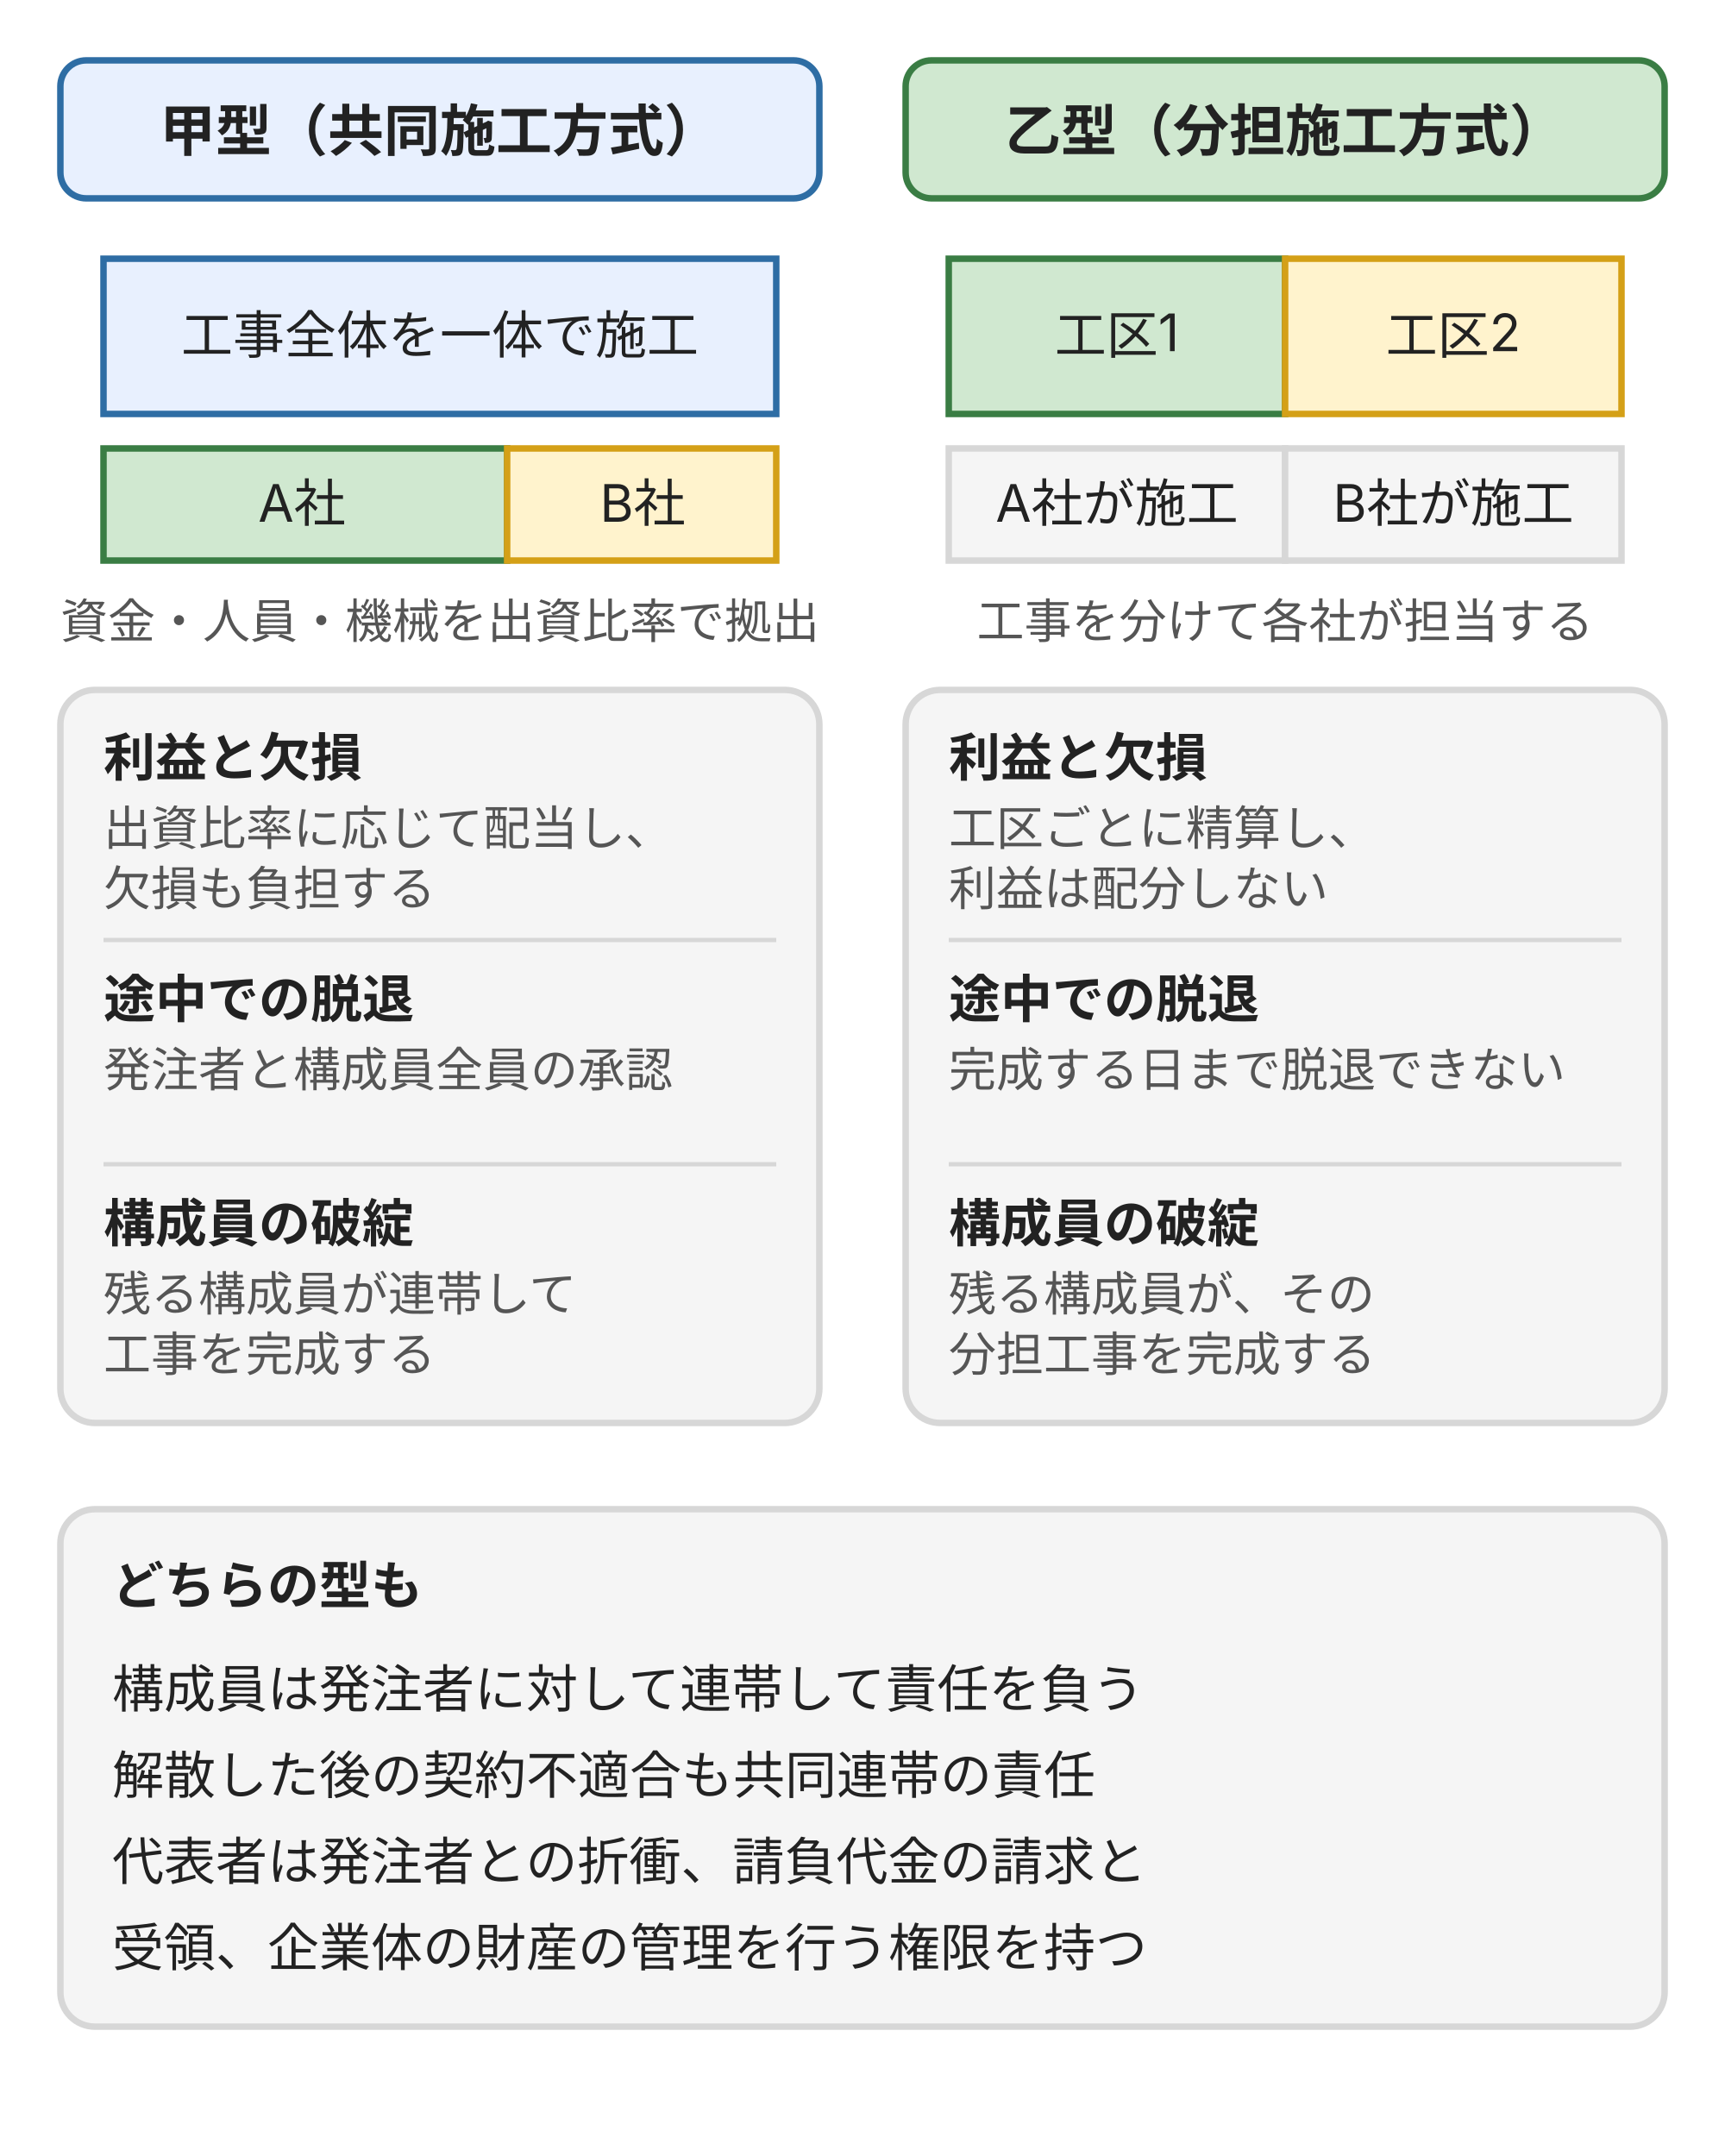
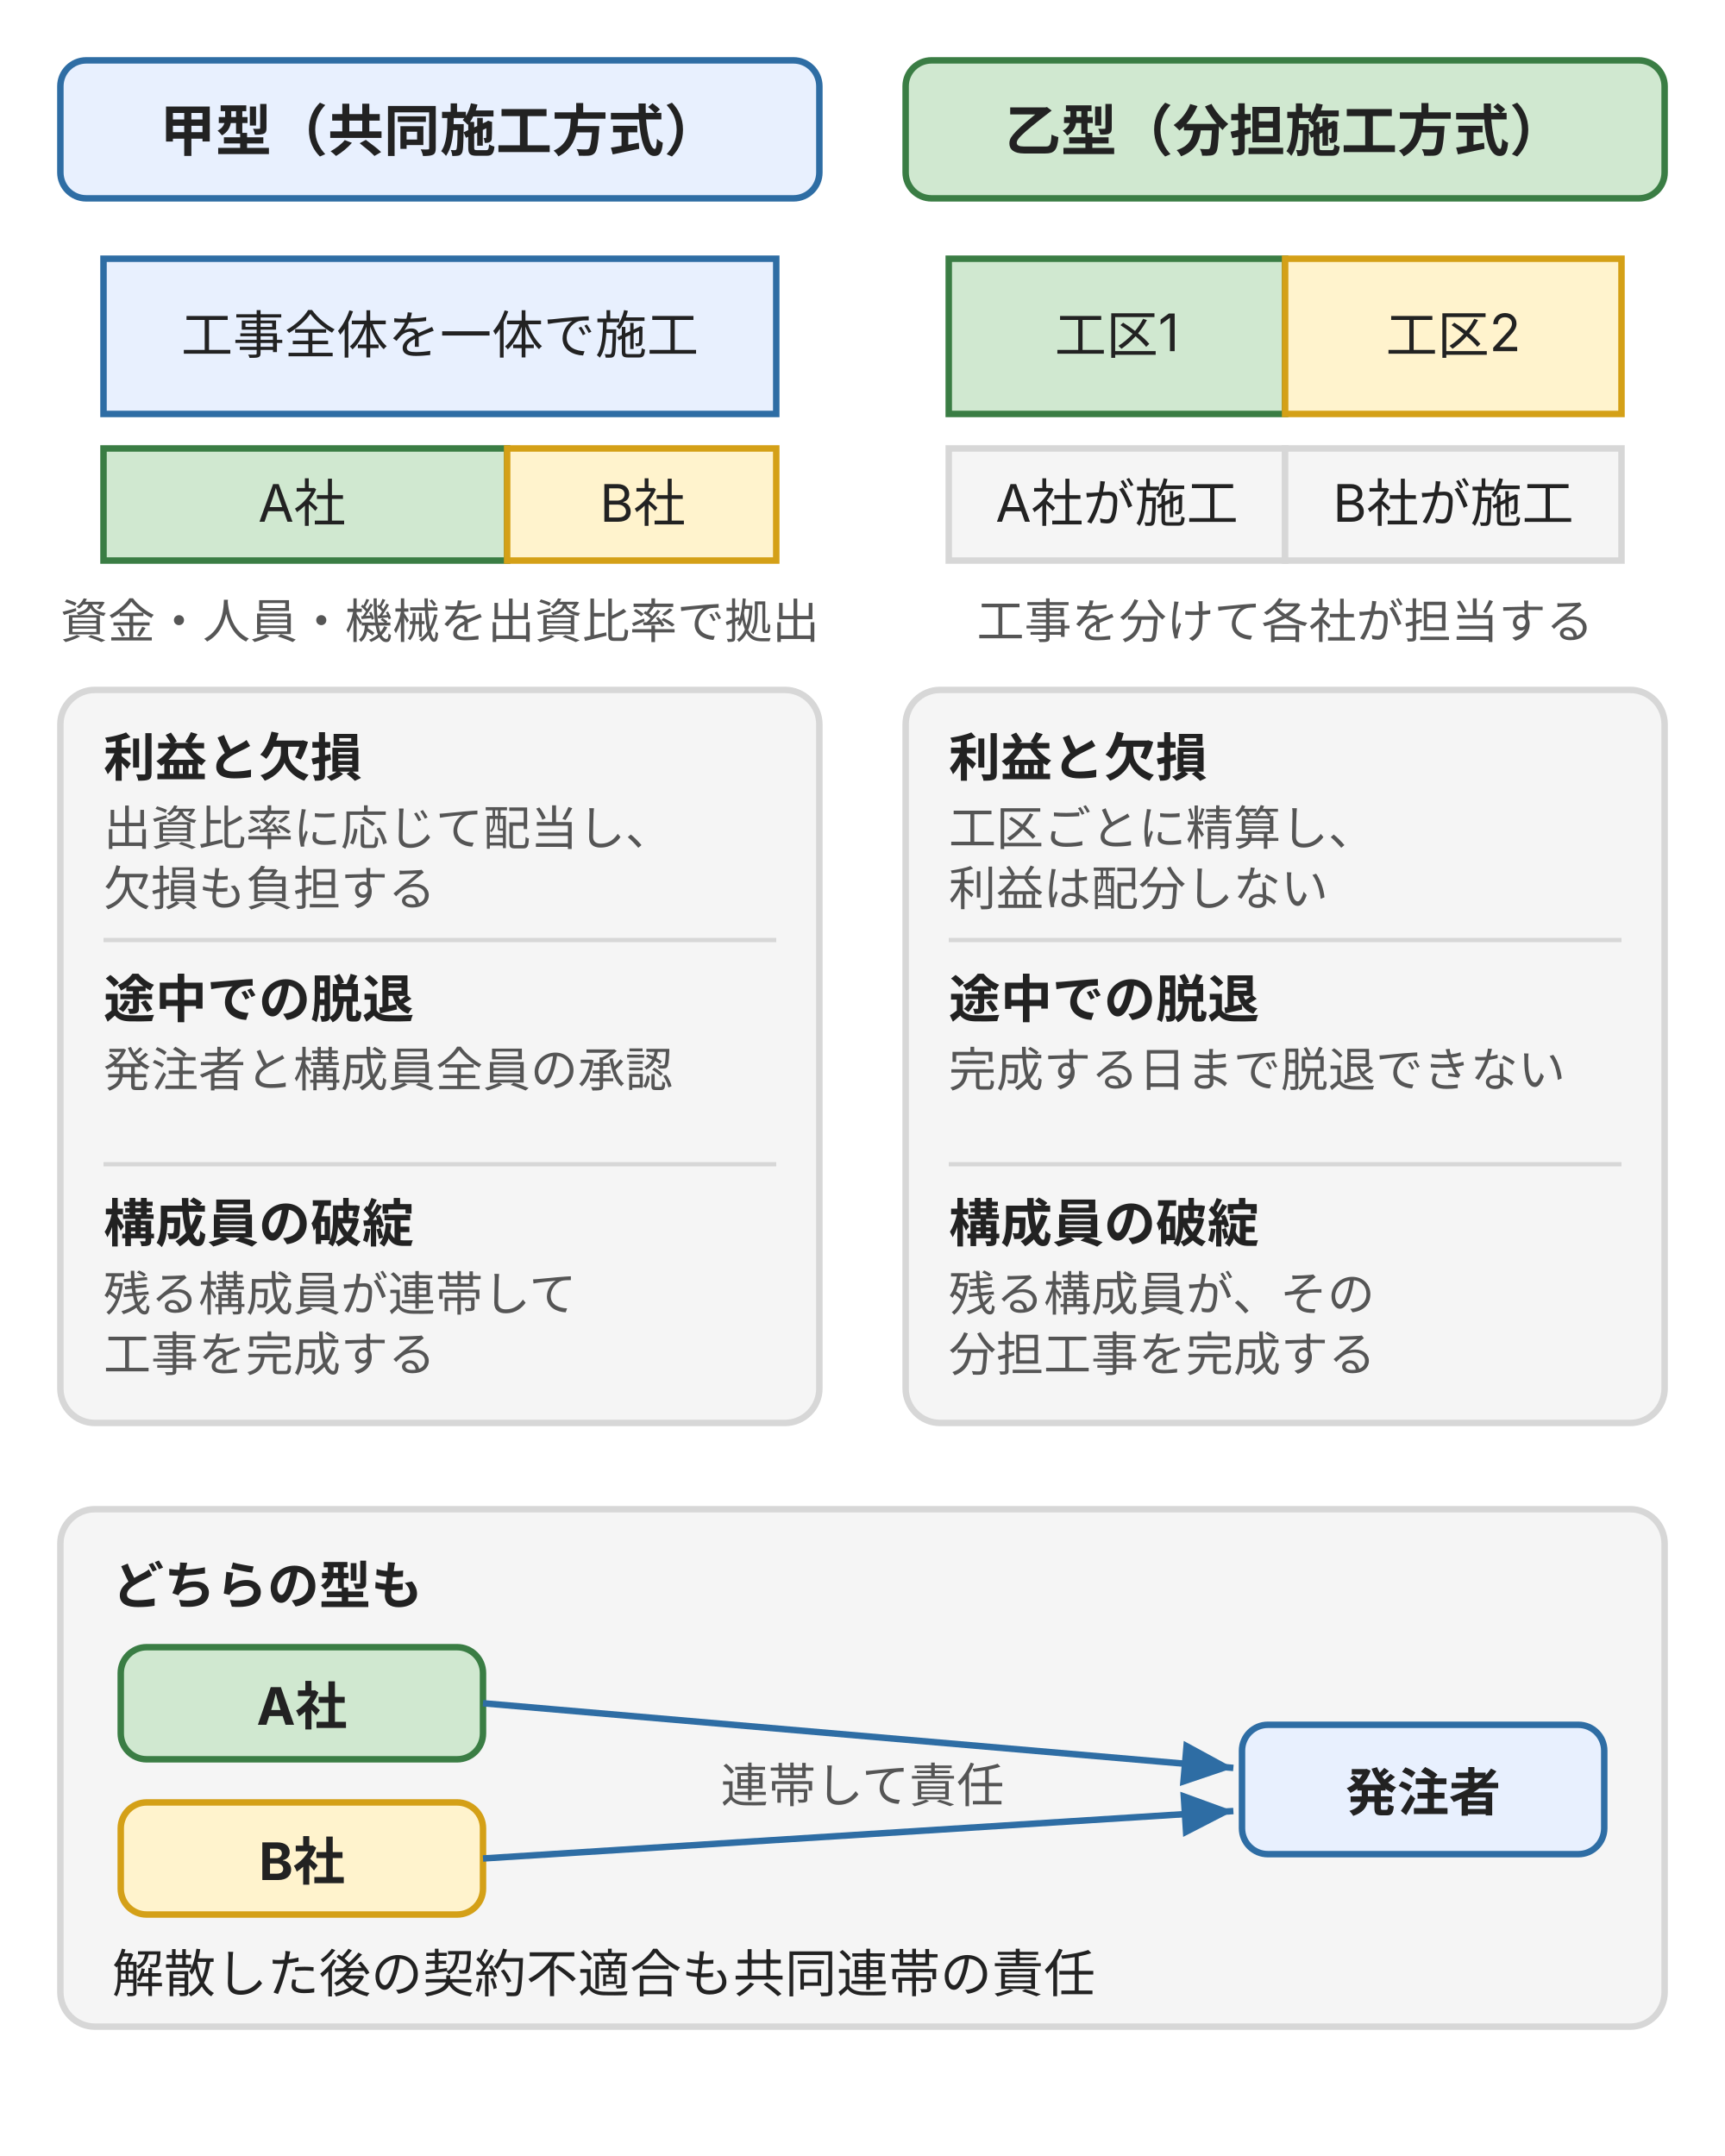
<svg xmlns="http://www.w3.org/2000/svg" width="400" height="500" viewBox="0 0 400 500" style="max-width:400px;width:100%" role="img" aria-label="共同企業体の甲型（共同施工方式）と乙型（分担施工方式）の比較。甲型は工事全体を一体で施工し出資比率で配当し、乙型は工区に分けて各構成員が施工し工区ごとに精算する。どちらも構成員は発注者に連帯して責任を負う" font-family="Inter, 'Noto Sans JP', 'Hiragino Kaku Gothic ProN', 'Hiragino Sans', sans-serif">
  <rect width="400" height="500" fill="#ffffff" />
  <g stroke-width="1.5">
    <rect x="14" y="14" width="176" height="32" rx="6" fill="#e8f0fe" stroke="#2e6da4" />
    <rect x="210" y="14" width="176" height="32" rx="6" fill="#d0e8d0" stroke="#3a7d44" />
    <rect x="24" y="60" width="156" height="36" fill="#e8f0fe" stroke="#2e6da4" />
    <rect x="24" y="104" width="93.6" height="26" fill="#d0e8d0" stroke="#3a7d44" />
    <rect x="117.6" y="104" width="62.4" height="26" fill="#fff3cd" stroke="#d4a017" />
    <rect x="220" y="60" width="78" height="36" fill="#d0e8d0" stroke="#3a7d44" />
    <rect x="298" y="60" width="78" height="36" fill="#fff3cd" stroke="#d4a017" />
    <rect x="220" y="104" width="78" height="26" fill="#f5f5f5" stroke="#d7d7d7" />
    <rect x="298" y="104" width="78" height="26" fill="#f5f5f5" stroke="#d7d7d7" />
    <rect x="14" y="160" width="176" height="170" rx="8" fill="#f5f5f5" stroke="#d7d7d7" />
    <rect x="210" y="160" width="176" height="170" rx="8" fill="#f5f5f5" stroke="#d7d7d7" />
    <rect x="14" y="350" width="372" height="120" rx="8" fill="#f5f5f5" stroke="#d7d7d7" />
  </g>
  <g stroke="#d7d7d7" stroke-width="1">
    <line x1="24" y1="218" x2="180" y2="218" />
    <line x1="24" y1="270" x2="180" y2="270" />
    <line x1="220" y1="218" x2="376" y2="218" />
    <line x1="220" y1="270" x2="376" y2="270" />
  </g>
  <g fill="#222" text-anchor="middle" font-size="13" font-weight="700">
    <text x="102" y="35">甲型（共同施工方式）</text>
    <text x="298" y="35">乙型（分担施工方式）</text>
  </g>
  <g fill="#222" text-anchor="middle" font-size="12">
    <text x="102" y="82">工事全体を一体で施工</text>
    <text x="70" y="121">A社</text>
    <text x="149" y="121">B社</text>
    <text x="259" y="82">工区1</text>
    <text x="337" y="82">工区2</text>
    <text x="259" y="121">A社が施工</text>
    <text x="337" y="121">B社が施工</text>
  </g>
  <g fill="#555" text-anchor="middle" font-size="11">
    <text x="102" y="148">資金・人員・機械を出資比率で拠出</text>
    <text x="298" y="148">工事を分けて各社が担当する</text>
  </g>
  <g fill="#222" font-size="12" font-weight="700">
    <text x="24" y="180">利益と欠損</text>
    <text x="24" y="236">途中での脱退</text>
    <text x="24" y="288">構成員の破綻</text>
    <text x="220" y="180">利益と欠損</text>
    <text x="220" y="236">途中での脱退</text>
    <text x="220" y="288">構成員の破綻</text>
    <text x="26" y="372">どちらの型も</text>
  </g>
  <g fill="#555" font-size="11">
    <text x="24" y="196">出資比率に応じて配当し、</text>
    <text x="24" y="210">欠損も負担する</text>
    <text x="24" y="252">発注者と構成員全員の承認</text>
    <text x="24" y="304">残る構成員が連帯して</text>
    <text x="24" y="318">工事を完成する</text>
    <text x="220" y="196">工区ごとに精算し、</text>
    <text x="220" y="210">利益は配分しない</text>
    <text x="220" y="252">完成する日まで脱退できない</text>
    <text x="220" y="304">残る構成員が、その</text>
    <text x="220" y="318">分担工事を完成する</text>
  </g>
+   <g stroke-width="1.5">
+     <rect x="28" y="382" width="84" height="26" rx="6" fill="#d0e8d0" stroke="#3a7d44" />
+     <rect x="28" y="418" width="84" height="26" rx="6" fill="#fff3cd" stroke="#d4a017" />
+     <rect x="288" y="400" width="84" height="30" rx="6" fill="#e8f0fe" stroke="#2e6da4" />
+   </g>
+   <defs>
+     <marker id="ar" markerWidth="8" markerHeight="7" refX="8" refY="3.5" orient="auto">
+       <polygon points="0,0 8,3.5 0,7" fill="#2e6da4" />
+     </marker>
+   </defs>
+   <g stroke="#2e6da4" stroke-width="1.5">
+     <line x1="112" y1="395" x2="286" y2="410" marker-end="url(#ar)" />
+     <line x1="112" y1="431" x2="286" y2="420" marker-end="url(#ar)" />
+   </g>
+   <g fill="#222" text-anchor="middle" font-size="12" font-weight="700">
+     <text x="70" y="400">A社</text>
+     <text x="70" y="436">B社</text>
+     <text x="330" y="420">発注者</text>
+   </g>
+   <g fill="#555" text-anchor="middle" font-size="11">
+     <text x="200" y="418">連帯して責任</text>
+   </g>
  <g fill="#222" font-size="12">
-     <text x="26" y="396">構成員は発注者に対して連帯して責任を負う</text>
-     <text x="26" y="416">解散した後の契約不適合も共同連帯の責任</text>
-     <text x="26" y="436">代表者は発注者との折衝、請負代金の請求と</text>
-     <text x="26" y="456">受領、企業体の財産の管理を行う権限を持つ</text>
+     <text x="26" y="462">解散した後の契約不適合も共同連帯の責任</text>
  </g>
</svg>
